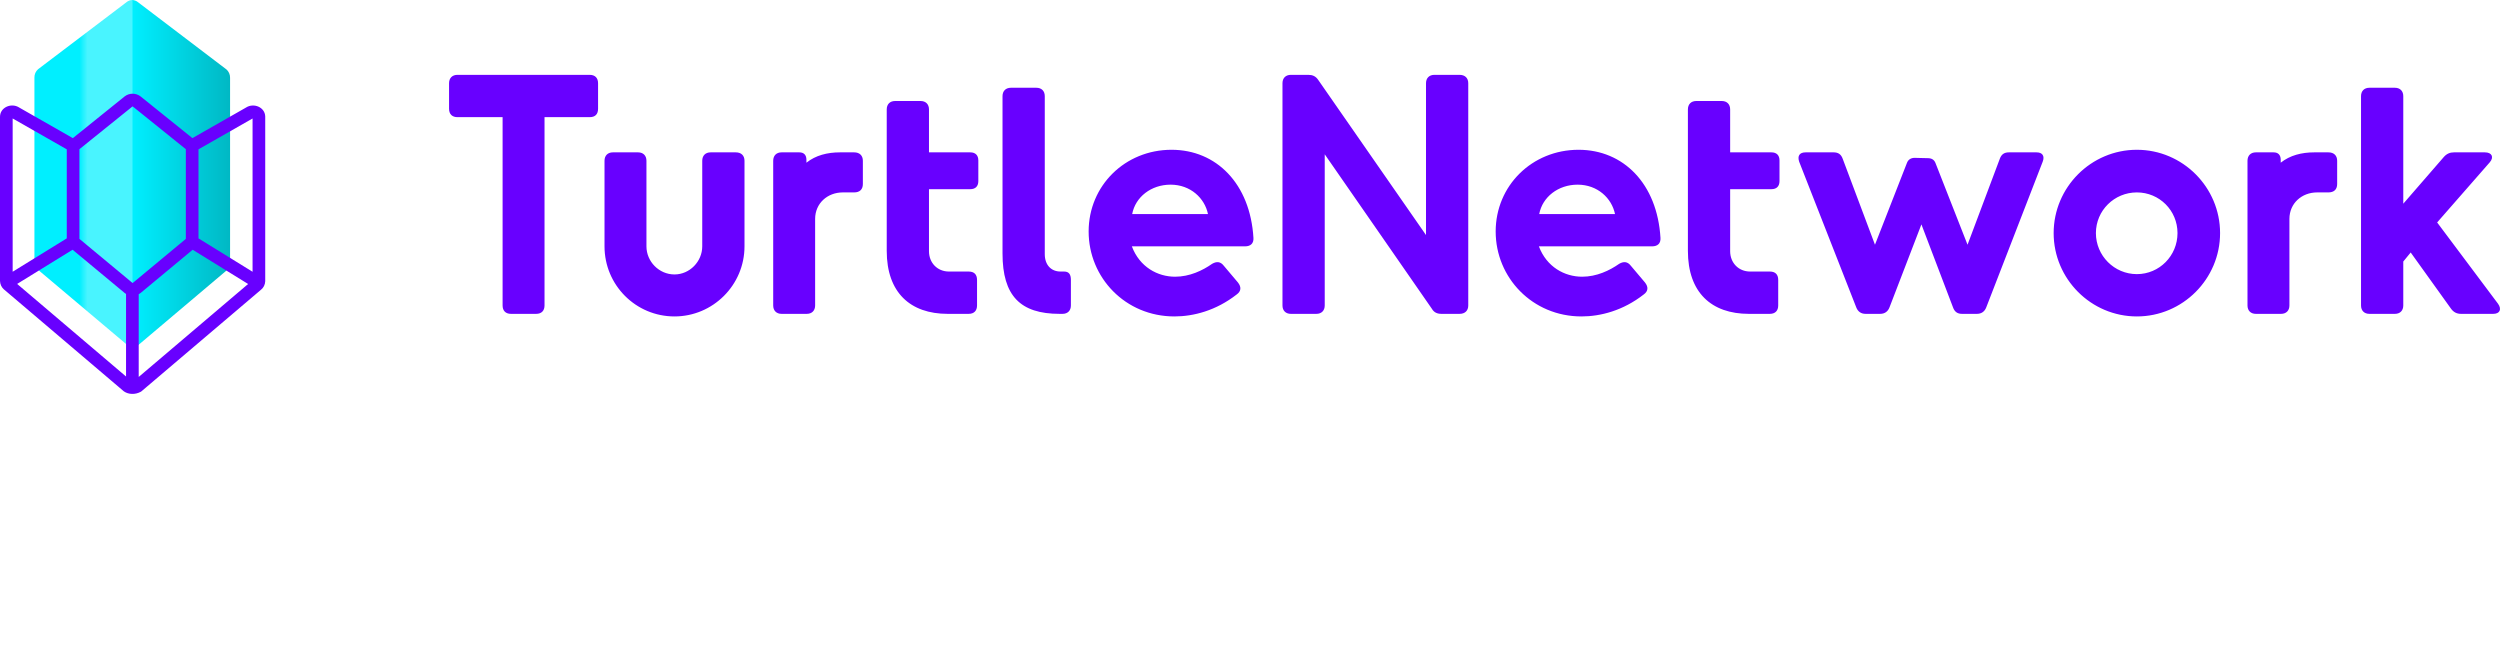
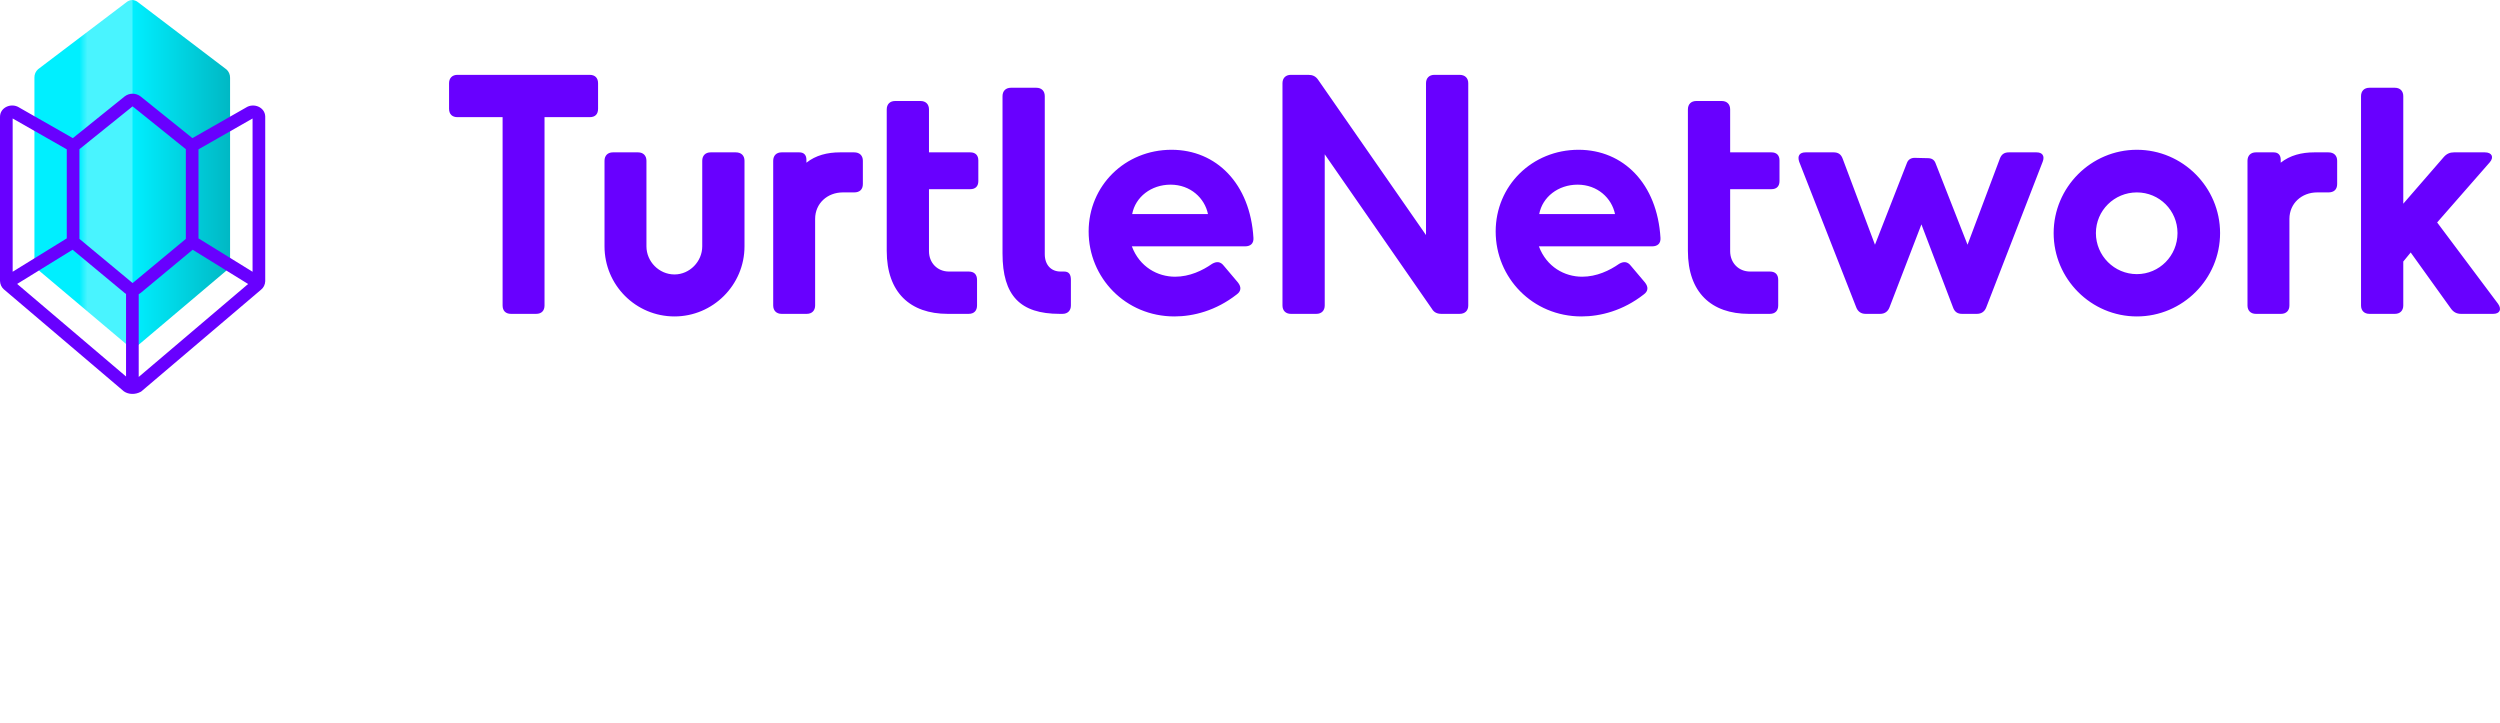
- <svg xmlns="http://www.w3.org/2000/svg" preserveAspectRatio="xMidYMid meet" viewBox="0 0 1904 500">
+ <svg xmlns="http://www.w3.org/2000/svg" preserveAspectRatio="xMidYMid meet" viewBox="0 0 1904 550">
  <defs>
    <linearGradient x1=".005%" y1="49.999%" x2="100%" y2="49.999%" id="a">
      <stop stop-color="#00B8C4" offset="0%" />
      <stop stop-color="#00EFFF" offset="100%" />
    </linearGradient>
    <linearGradient x1="45.988%" y1="49.999%" x2="54.013%" y2="50%" id="b">
      <stop stop-color="#00EFFF" offset="0%" />
      <stop stop-color="#49F4FF" offset="100%" />
    </linearGradient>
  </defs>
  <g fill-rule="nonzero" fill="none">
    <path d="M408.323 239.032c4.176 0 6.387-2.46 6.387-6.396V89.225h34.39c4.176 0 6.387-2.214 6.387-6.396V63.396C455.486 59.46 453.275 57 449.099 57H348.387C344.456 57 342 59.46 342 63.396V82.829c0 4.182 2.456 6.396 6.387 6.396h34.39V232.636c0 3.936 2.211 6.396 6.387 6.396h19.16zM513.703 241c29.231 0 53.304-23.861 53.304-53.38v-65.187c0-3.936-2.456-6.396-6.632-6.396h-19.16c-3.93 0-6.387 2.46-6.387 6.396v65.187c0 11.561-9.58 21.401-21.125 21.401-11.791 0-21.371-9.84-21.371-21.401v-65.187c0-3.936-2.456-6.396-6.387-6.396h-19.16c-3.93 0-6.387 2.46-6.387 6.396v65.187c0 29.519 23.827 53.38 53.304 53.38zm100.713-1.968c3.93 0 6.387-2.46 6.387-6.396V166.711c0-11.807 9.334-20.171 21.125-20.171h8.597c4.176 0 6.632-2.214 6.632-6.396v-17.711c0-3.936-2.456-6.396-6.632-6.396h-10.808c-9.58 0-18.423 2.214-25.547 7.872v-2.214c0-3.69-1.965-5.658-5.404-5.658h-13.51c-3.93 0-6.387 2.46-6.387 6.396V232.636c0 3.936 2.456 6.396 6.387 6.396h19.16zm123.311 0c4.176 0 6.387-2.46 6.387-6.396v-19.433c0-4.182-2.211-6.396-6.387-6.396h-14.984c-8.843 0-15.23-6.642-15.23-15.497v-47.23h31.442c3.93 0 6.141-2.214 6.141-6.15v-15.743c0-3.936-2.211-6.15-6.141-6.15h-31.442V83.321c0-3.936-2.456-6.396-6.387-6.396h-19.406c-3.93 0-6.387 2.46-6.387 6.396V191.064c0 31.733 17.932 47.968 46.426 47.968h15.967zm71.481 0c3.93 0 6.387-2.46 6.387-6.396v-19.433c0-4.182-1.474-6.396-5.158-6.396h-2.702c-7.124 0-12.036-4.92-12.036-13.283V73.235c0-3.936-2.456-6.396-6.387-6.396h-19.406c-3.93 0-6.387 2.46-6.387 6.396V193.032c0 32.225 13.51 46 43.478 46h2.211zM894.445 241c14.493 0 31.688-4.428 47.409-16.727 3.439-2.46 3.685-5.658.983-9.102l-10.808-12.791c-2.456-3.198-5.404-3.444-8.843-1.476-7.369 5.166-17.195 9.84-28.249 9.84-13.265 0-27.02-7.38-32.916-23.123h86.22c4.176 0 6.632-2.214 6.387-6.396-2.456-41.326-28.249-67.155-62.393-67.155-35.372 0-63.13 27.305-63.13 62.235 0 35.176 28.003 64.695 65.34 64.695zm25.547-77.979h-57.725c2.456-13.037 14.493-22.385 29.231-22.385 15.23 0 26.038 10.332 28.494 22.385zm82.535 76.011c3.93 0 6.387-2.46 6.387-6.396V117.513l81.553 117.583c1.719 2.952 4.176 3.936 7.369 3.936h13.756c4.176 0 6.632-2.46 6.632-6.396V63.396c0-3.936-2.456-6.396-6.632-6.396h-19.16c-3.93 0-6.387 2.46-6.387 6.396V179.011l-82.044-118.075C1002.036 57.984 999.579 57 996.386 57H983.121c-3.93 0-6.387 2.46-6.387 6.396V232.636c0 3.936 2.456 6.396 6.387 6.396h19.406zM1204.443 241c14.493 0 31.688-4.428 47.409-16.727 3.439-2.46 3.685-5.658.983-9.102l-10.808-12.791c-2.456-3.198-5.404-3.444-8.843-1.476-7.369 5.166-17.195 9.84-28.249 9.84-13.265 0-27.02-7.38-32.916-23.123h86.22c4.176 0 6.632-2.214 6.387-6.396-2.456-41.326-28.249-67.155-62.393-67.155-35.372 0-63.13 27.305-63.13 62.235 0 35.176 28.003 64.695 65.34 64.695zm25.547-77.979h-57.725c2.456-13.037 14.493-22.385 29.231-22.385 15.23 0 26.038 10.332 28.494 22.385zm117.907 76.011c4.176 0 6.387-2.46 6.387-6.396v-19.433c0-4.182-2.211-6.396-6.387-6.396h-14.984c-8.843 0-15.23-6.642-15.23-15.497v-47.23h31.442c3.93 0 6.141-2.214 6.141-6.15v-15.743c0-3.936-2.211-6.15-6.141-6.15h-31.442V83.321c0-3.936-2.456-6.396-6.387-6.396h-19.406c-3.93 0-6.387 2.46-6.387 6.396V191.064c0 31.733 17.932 47.968 46.426 47.968h15.967zm84.009 0c3.439 0 5.895-1.722 7.124-4.92l24.318-63.219 24.073 63.219c1.228 3.444 3.439 4.92 6.878 4.92h11.299c3.439 0 5.895-1.722 7.124-4.92l42.987-110.941c1.719-4.428-.246-7.134-4.667-7.134h-21.125c-3.439 0-5.65 1.476-6.878 4.92L1498.475 186.39l-24.318-61.989c-.983-2.706-2.948-3.936-5.895-3.936l-10.071-.246c-2.702 0-4.913 1.23-5.895 3.936l-24.318 62.235-24.564-65.433c-1.228-3.444-3.439-4.92-6.878-4.92h-21.371c-4.667 0-6.387 2.706-4.913 7.134l43.478 110.941c1.228 3.198 3.685 4.92 7.124 4.92h11.054zM1627.436 241c34.881 0 63.375-28.535 63.375-63.465 0-34.93-28.494-63.465-63.375-63.465-34.881 0-63.375 28.535-63.375 63.465 0 34.93 28.494 63.465 63.375 63.465zm0-32.225c-17.195 0-31.196-14.021-31.196-31.241 0-17.219 14.002-30.995 31.196-30.995 17.195 0 30.951 13.775 30.951 30.995 0 17.219-13.756 31.241-30.951 31.241zm109.801 30.257c3.93 0 6.387-2.46 6.387-6.396V166.711c0-11.807 9.334-20.171 21.125-20.171h8.597c4.176 0 6.632-2.214 6.632-6.396v-17.711c0-3.936-2.456-6.396-6.632-6.396h-10.808c-9.58 0-18.423 2.214-25.547 7.872v-2.214c0-3.69-1.965-5.658-5.404-5.658h-13.51c-3.93 0-6.387 2.46-6.387 6.396V232.636c0 3.936 2.456 6.396 6.387 6.396h19.16zm86.711 0c3.93 0 6.387-2.46 6.387-6.396v-33.455l5.65-6.888 30.705 42.802c1.965 2.706 4.422 3.936 7.615 3.936h24.564c4.913 0 6.632-3.444 3.685-7.626l-46.426-61.989 40.039-45.754c3.439-3.936 1.719-7.626-3.685-7.626h-23.581c-2.948 0-5.404.984-7.615 3.444l-30.951 35.668V73.235c0-3.936-2.456-6.396-6.387-6.396h-19.406c-3.93 0-6.387 2.46-6.387 6.396V232.636c0 3.936 2.456 6.396 6.387 6.396h19.406z" fill="#6800FF" />
    <path fill="#49F4FF" d="M102.062 1.5v260.25h-2.251V1.5z" />
    <path d="M149.008 0v264.411c-1.797-.024-3.536-.635-4.956-1.741l-66.989-56.63c-1.805-1.675-2.805-4.048-2.745-6.515V59.281c-.071-2.447.948-4.799 2.78-6.415L144.285 1.795C145.602.662 147.273.027 149.008 0z" fill="url(#a)" transform="matrix(-1 0 0 1 249.5381 0)" />
    <path d="M74.693 0v263.661c-1.797-.024-3.536-.633-4.956-1.736L2.749 205.456c-1.805-1.67-2.805-4.037-2.745-6.496V59.113c-.071-2.44.948-4.785 2.78-6.397L69.97 1.79C71.288.66 72.958.027 74.693 0z" fill="url(#b)" transform="translate(26.21537)" />
    <path d="M94.994 73.39c3.553-2.704 8.455-2.704 12.008 0l.101.079 39.372 31.664c.095.03.2.016.286-.041l.285-.176 40.288-22.982.086-.056c5.787-3.697 14.265-.329 14.571 6.71L202 88.982l-.003 125.199c-.084 2.543-1.272 4.92-3.14 6.413l-91.336 77.602-.436.238c-3.994 2.176-9.126 2.091-12.601-.293l-.205-.141-91.386-77.679C1.136 218.747.087 216.502 0 213.96V88.982c0-7.172 8.389-10.759 14.267-7.307l.399.249 40.308 22.992.285.176c.071.047.156.065.213.071l.055.002zM146.732 190.209l-39.545 32.854-.161.128c-.442.336-.904.631-1.382.883l-.005 63.005 83.323-70.79-42.23-26.08zm-91.456-.007l-42.221 26.042 82.939 70.498.004-62.893c-.248-.146-.492-.304-.73-.474l-.25-.184-.16-.127L55.276 190.202zm45.666-109.128h-.031L61.449 112.845c-.053.04-.106.08-.16.119l-.795.639-.002 68.334 40.349 33.501.082.044c.064.021.134.021.199 0l.074-.042 40.333-33.501V113.588l-.69-.555-.376-.272-39.284-31.611-.08-.043c-.061-.024-.121-.033-.157-.033zm91.411 9.167l-40.47 23.084-.197.125c-.167.101-.337.196-.509.286l-.003 67.815 41.179 25.43 0-116.74zM9.645 90.229L9.641 206.953l41.207-25.416.001-67.797c-.218-.114-.433-.237-.645-.368l-.071-.046.011.007-.188-.121.17.11L9.645 90.229z" fill="#6800FF" />
  </g>
</svg>
